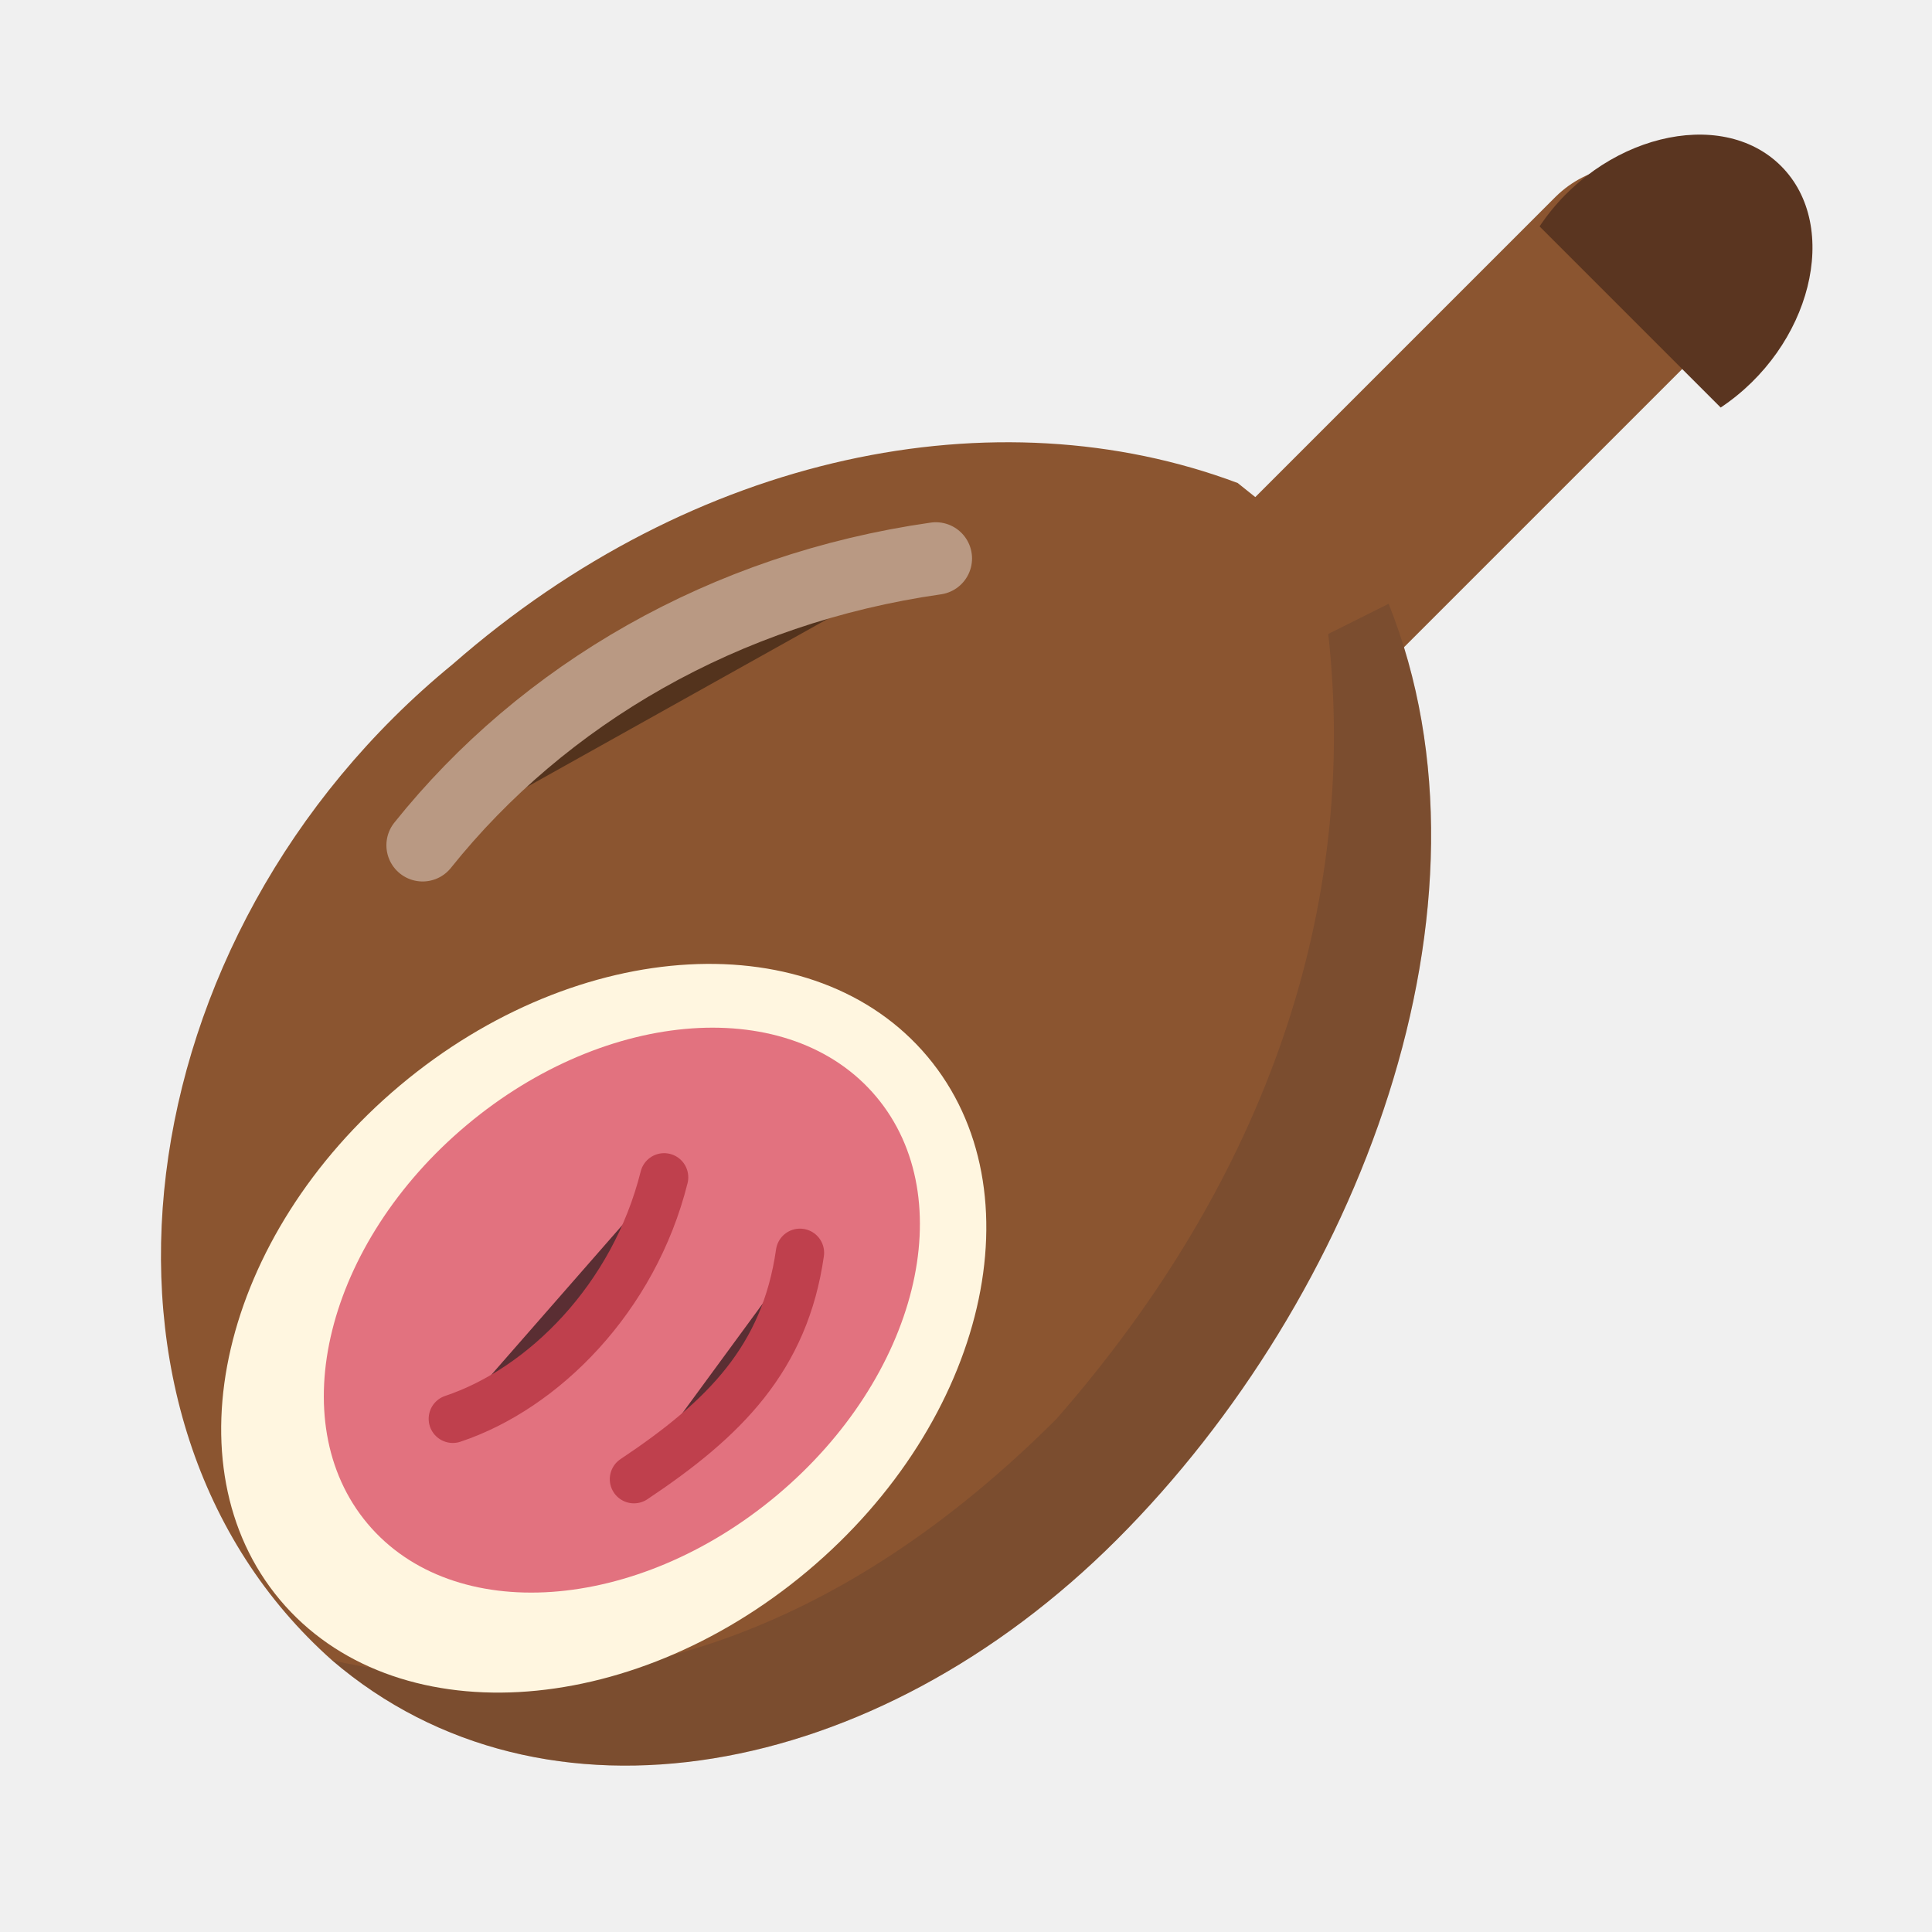
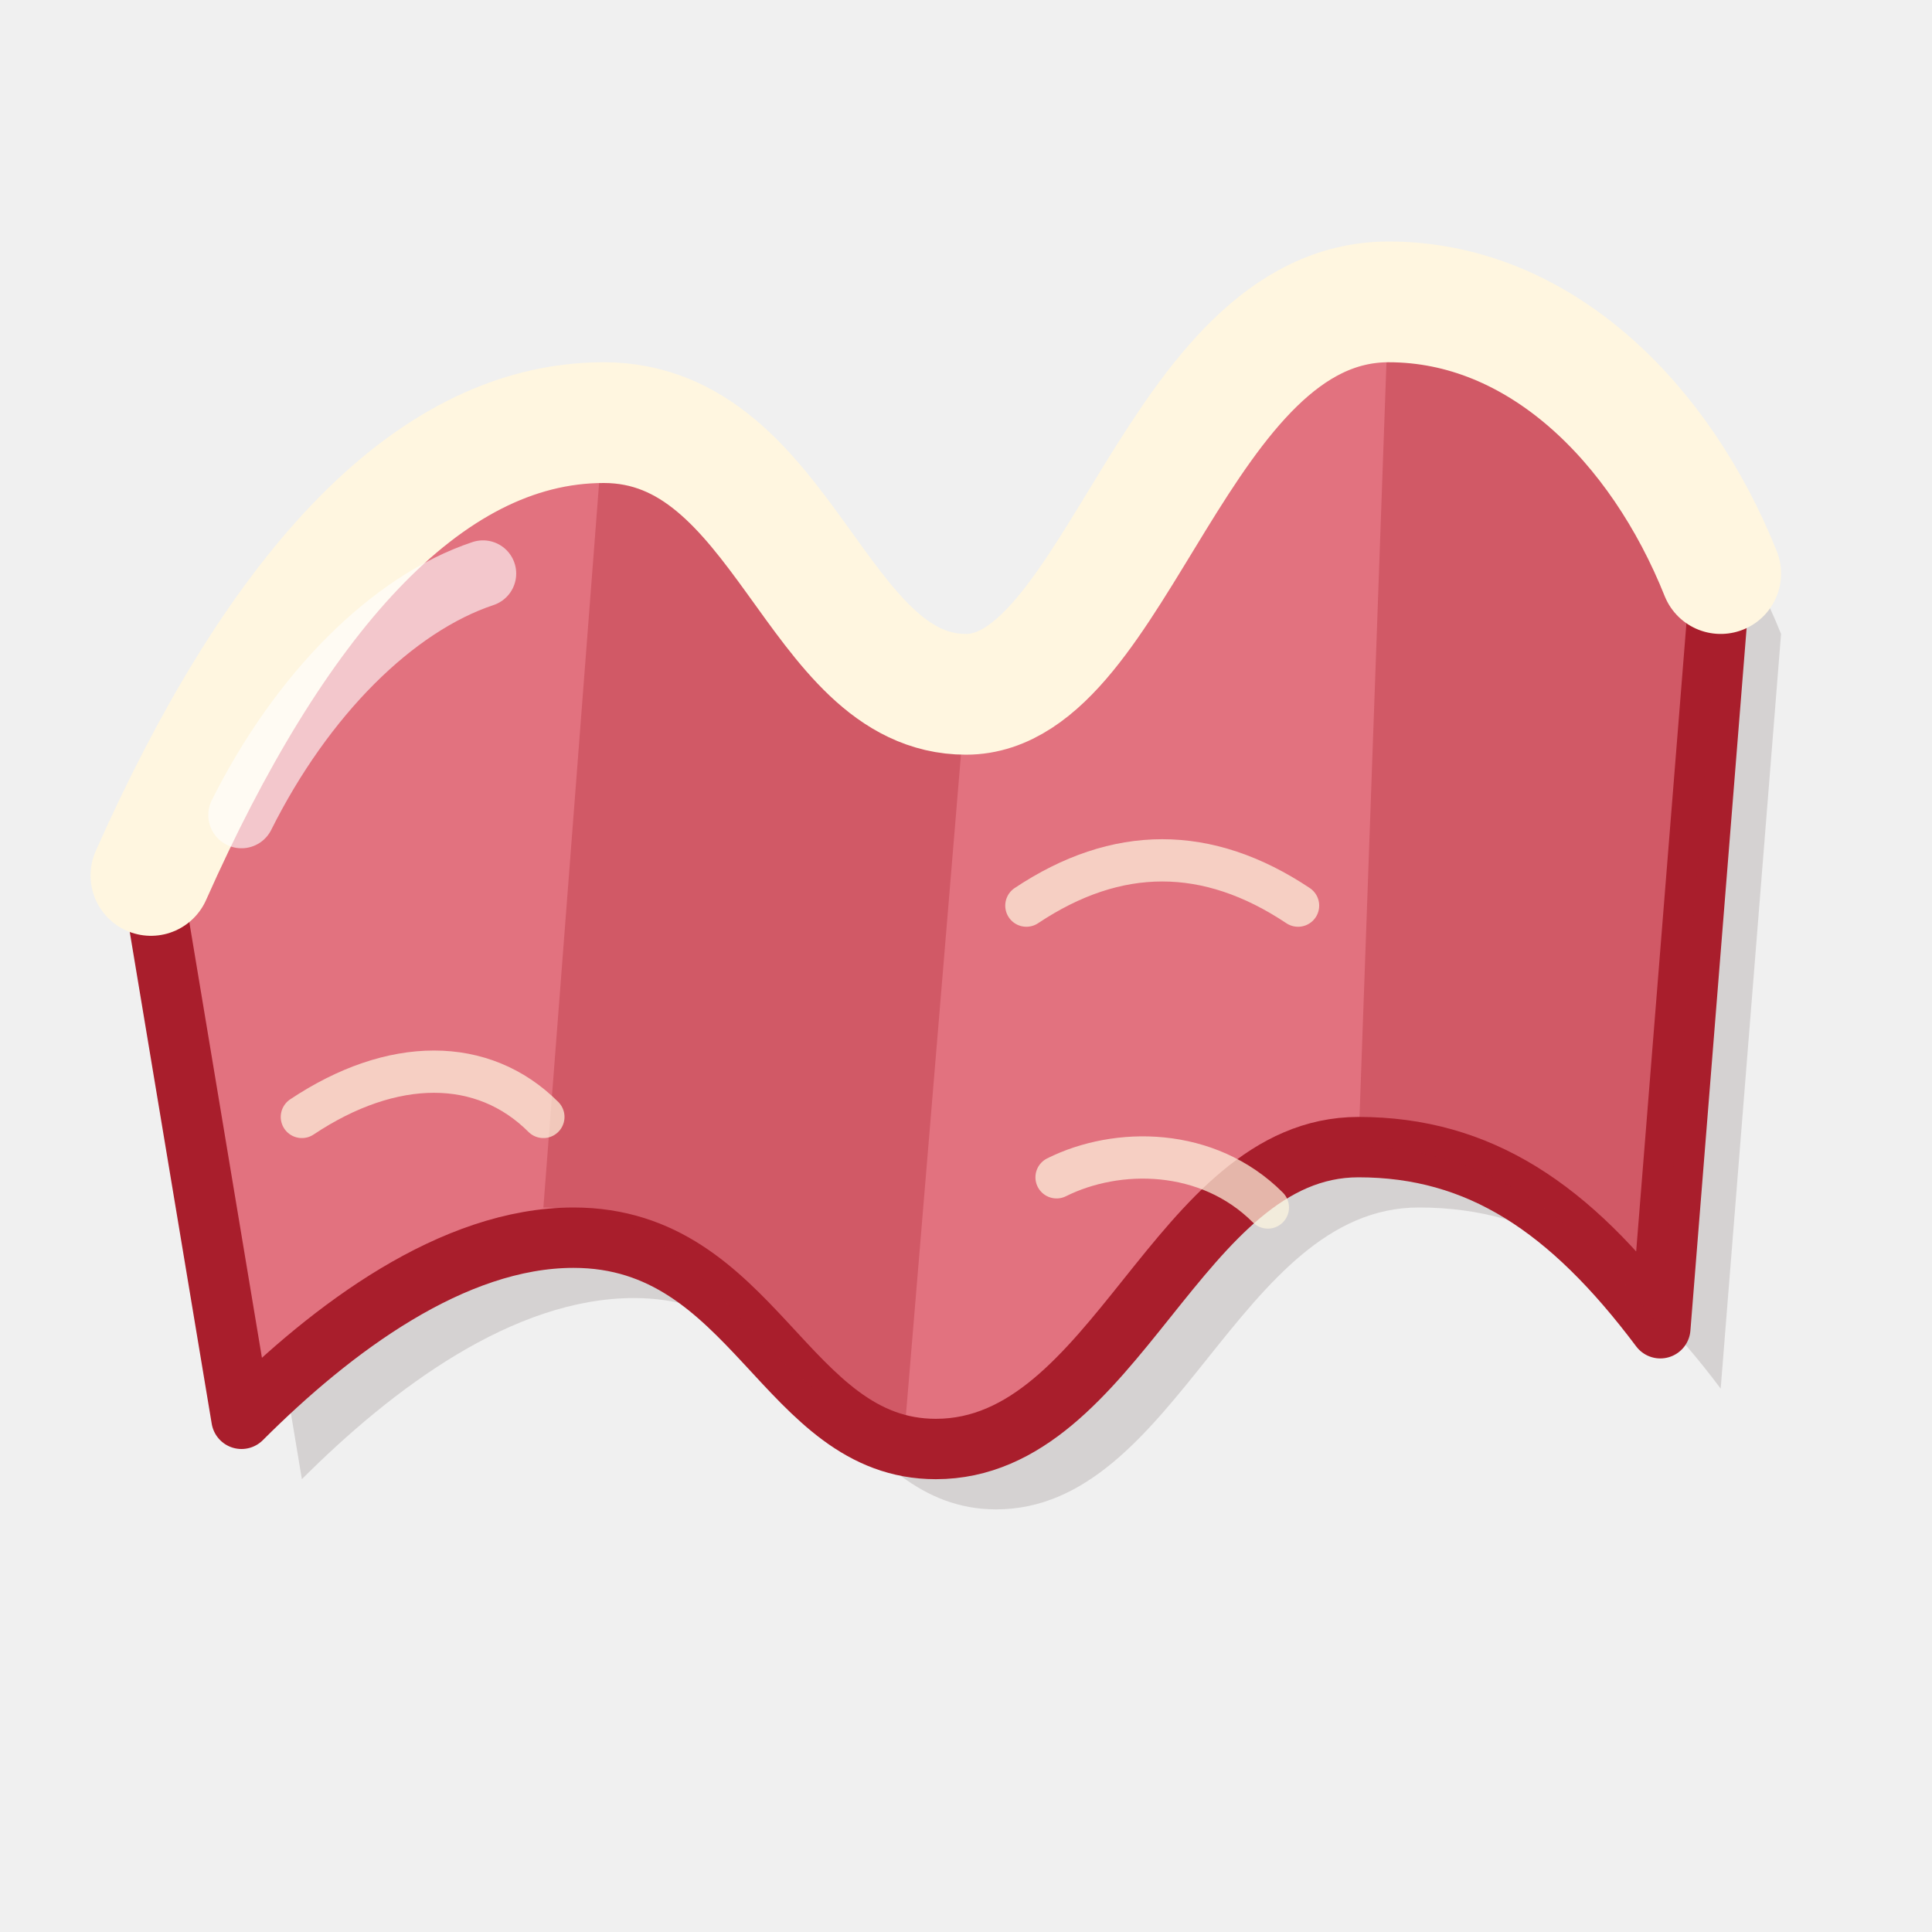
<svg xmlns="http://www.w3.org/2000/svg" viewBox="0 0 64 64">
-   <path stroke="#8b5530" stroke-linecap="round" stroke-width="7" d="M43 20 54 9" />
-   <path fill="#5a3520" d="M51 7.5c2-3 6-4 8-2s1 6-2 8Z" />
-   <path fill="#8b5530" d="M11 55c-9-8-7-24 4-33 8-7 18-9 26-6l5 4c4 10-1 23-9 31s-19 10-26 4" />
-   <path fill="#3d2b2b" d="M46 20c4 10-1 23-9 31s-19 10-26 4c9 2 17-1 24-8 7-8 10-17 9-26Z" opacity=".2" />
-   <ellipse cx="20" cy="44" fill="#fff6e0" rx="14" ry="10.5" transform="rotate(-40 20 44)" />
-   <ellipse cx="20.6" cy="43.4" fill="#e2727f" rx="11" ry="8" transform="rotate(-40 20.6 43.4)" />
-   <path stroke="#a91e2c" stroke-linecap="round" stroke-width="1.6" d="M15 47c3-1 6-4 7-8m-1 10c3-2 5-4 5.5-7.5" opacity=".6" />
-   <path stroke="#fff" stroke-linecap="round" stroke-width="2.4" d="M14 28c4-5 10-8.5 17-9.5" opacity=".4" />
+   <path fill="#3d2b2b" d="M7 31c4-9 9-15 15-15s7 9 12 9 7-13 14-13c5 0 9 4 11 9l-2 25c-3-4-6-6-10-6-6 0-8 10-14 10-5 0-6-7-12-7-4 0-8 3-11 6Z" opacity=".15" />
+   <path fill="#e2727f" stroke="#a91e2c" stroke-linejoin="round" stroke-width="2" d="M5 29c4-9 9-15 15-15s7 9 12 9 7-13 14-13c5 0 9 4 11 9l-2 25c-3-4-6-6-10-6-6 0-8 10-14 10-5 0-6-7-12-7-4 0-8 3-11 6Z" />
+   <path fill="#a91e2c" d="M20 14c6 0 7 9 12 9l-2 24c-5 0-6-7-12-7Zm26-4c5 0 9 4 11 9l-2 25c-3-4-6-6-10-6Z" opacity=".3" />
+   <path fill="none" stroke="#fff6e0" stroke-linecap="round" stroke-linejoin="round" stroke-width="4" d="M5 29c4-9 9-15 15-15s7 9 12 9 7-13 14-13c5 0 9 4 11 9" />
+   <path fill="none" stroke="#fff6e0" stroke-linecap="round" stroke-width="1.4" d="M10 37c3-2 6-2 8 0m16-7q4.5-3 9 0m-8 9c2-1 5-1 7 1" opacity=".7" />
+   <path fill="none" stroke="#fff" stroke-linecap="round" stroke-width="2.2" d="M8 27c2-4 5-7 8-8" opacity=".6" />
</svg>
